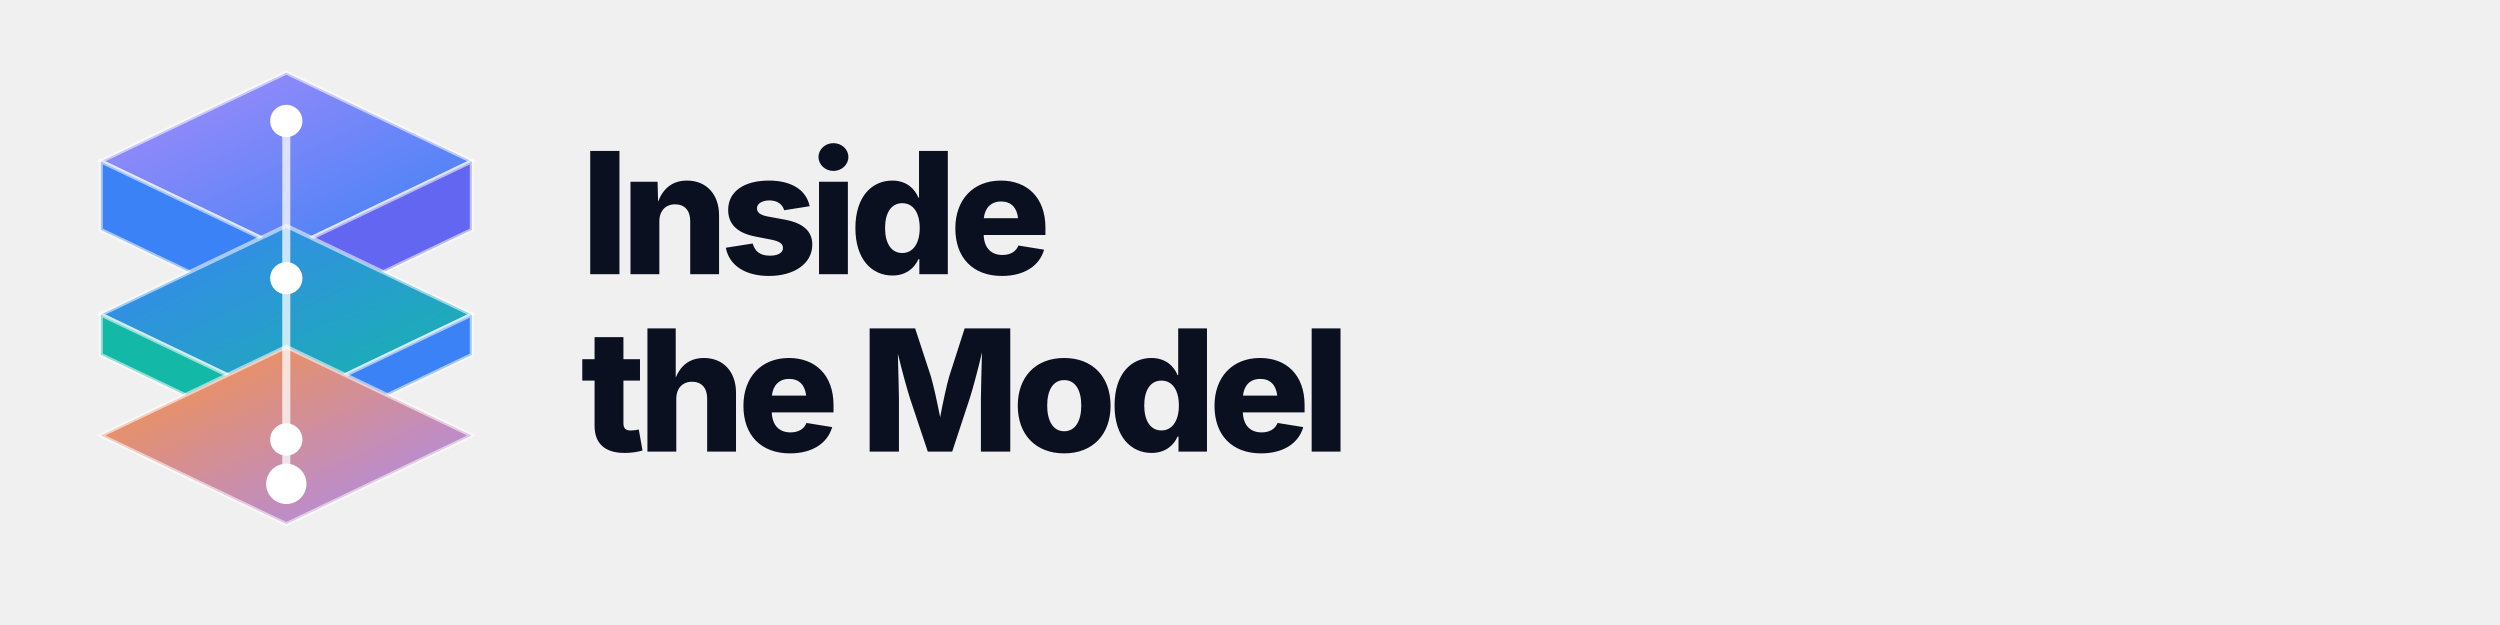
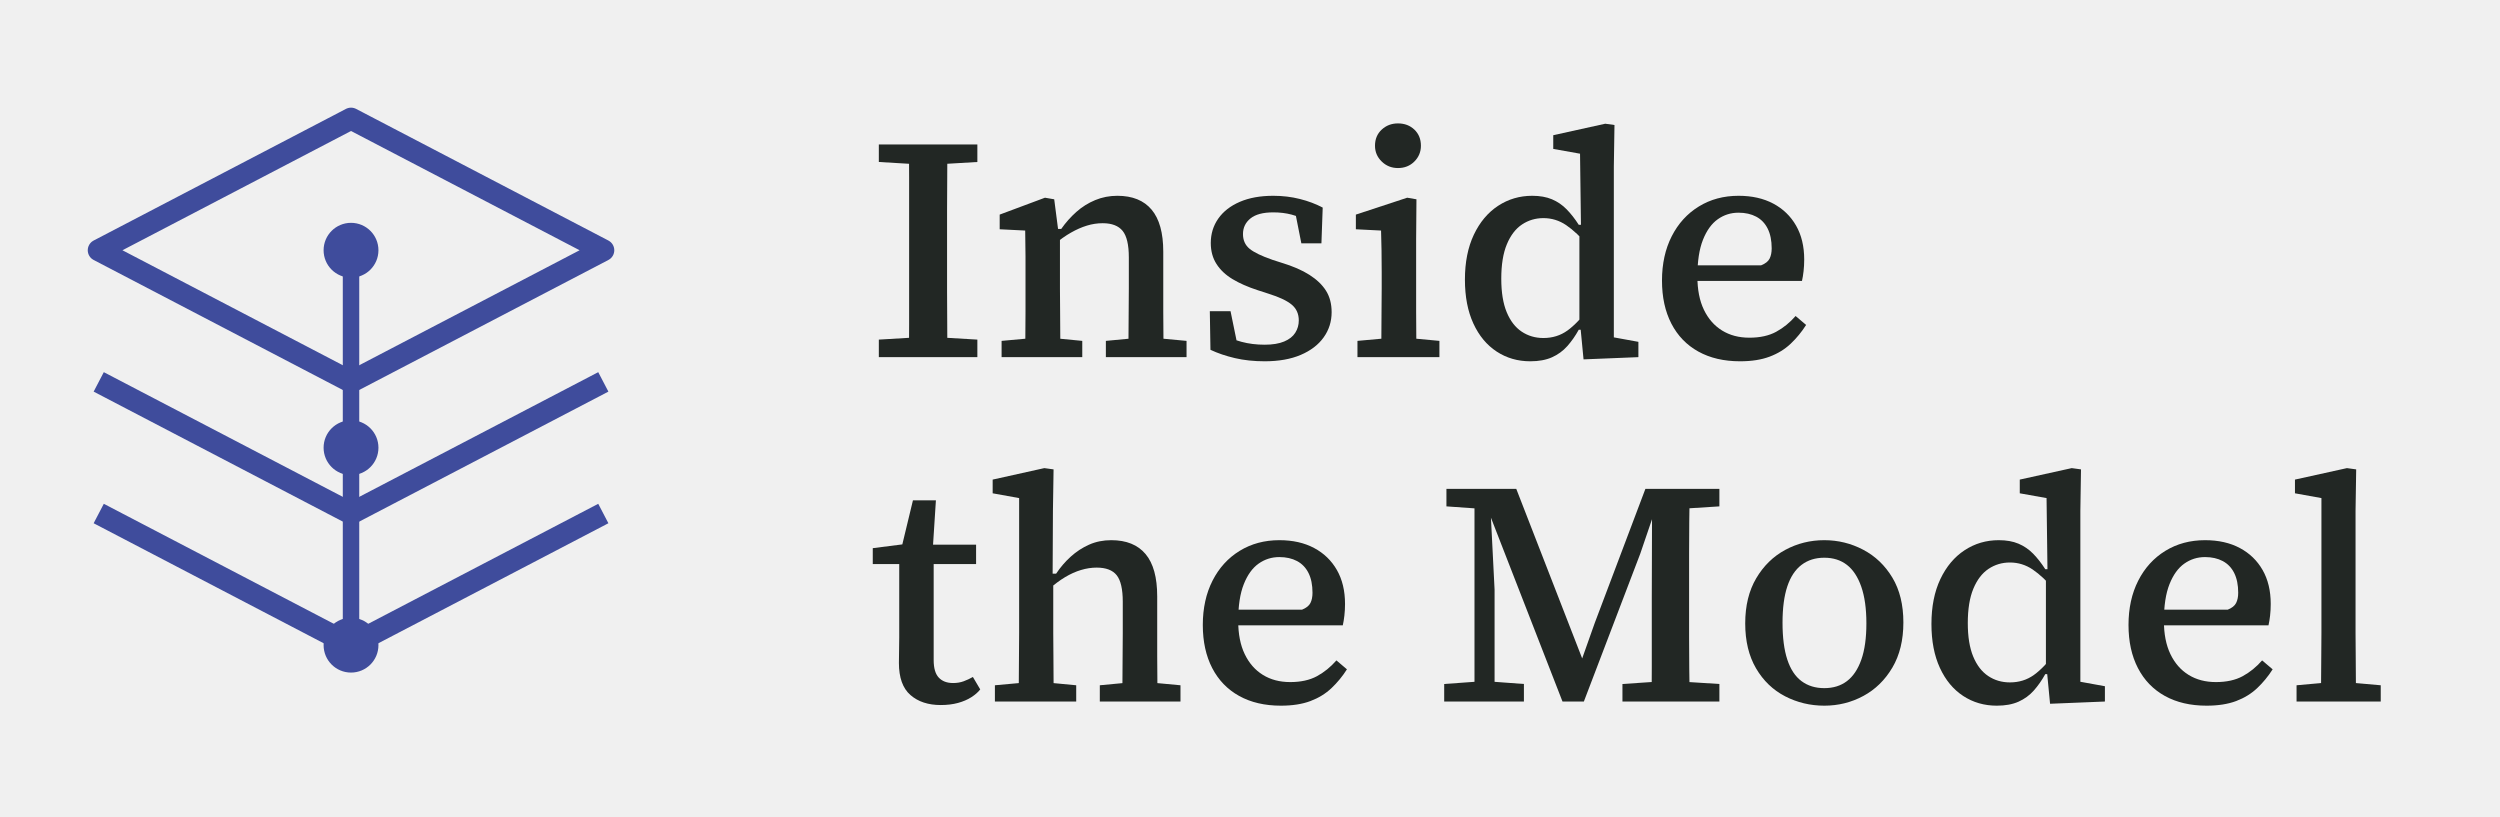
- <svg xmlns="http://www.w3.org/2000/svg" viewBox="0 0 620 155">
-   <g transform="translate(7 10)">
-     <defs>
-       <linearGradient id="a" x2="1" y2="1">
-         <stop stop-color="#A78BFA" />
-         <stop offset="1" stop-color="#3B82F6" />
-       </linearGradient>
-       <linearGradient id="b" x2="1" y2="1">
-         <stop stop-color="#3B82F6" />
-         <stop offset="1" stop-color="#14B8A6" />
-       </linearGradient>
-       <linearGradient id="c" x2="1" y2="1">
-         <stop stop-color="#FB923C" />
-         <stop offset="1" stop-color="#A78BFA" />
-       </linearGradient>
-     </defs>
-     <g stroke="white" stroke-opacity=".55">
-       <path d="M64 8 110 30 64 52 18 30Z" fill="url(#a)" />
-       <path d="M18 30 64 52 64 69 18 47Z" fill="#3B82F6" />
-       <path d="M110 30 64 52 64 69 110 47Z" fill="#6366F1" />
-       <path d="M64 46 110 68 64 90 18 68Z" fill="url(#b)" />
-       <path d="M18 68 64 90 64 100 18 78Z" fill="#14B8A6" />
-       <path d="M110 68 64 90 64 100 110 78Z" fill="#3B82F6" />
-       <path d="M64 76 110 98 64 120 18 98Z" fill="url(#c)" />
+ <svg xmlns="http://www.w3.org/2000/svg" viewBox="0 0 196 64" role="img" aria-label="Inside the Model">
+   <g transform="translate(0 5) scale(.43)">
+     <g fill="none" stroke="#3F4C9C" stroke-width="4" stroke-linejoin="round">
+       <path d="M64 10 110 34 64 58 18 34Z" />
+       <path d="M18 58 64 82 110 58M18 82 64 106 110 82" />
+       <path d="M64 34V106" stroke-width="3" />
    </g>
-     <path d="M64 20V110" stroke="white" stroke-width="2" opacity=".75" />
-     <g fill="white">
-       <circle cx="64" cy="20" r="4" />
-       <circle cx="64" cy="59" r="4" />
-       <circle cx="64" cy="99" r="4" />
-       <circle cx="64" cy="110" r="5" />
+     <g fill="#3F4C9C">
+       <circle cx="64" cy="34" r="5" />
+       <circle cx="64" cy="70" r="5" />
+       <circle cx="64" cy="106" r="5" />
    </g>
  </g>
-   <g font-family="Plus Jakarta Sans, Inter, Arial, sans-serif" font-weight="800" font-size="42" letter-spacing="-2" fill="#0B1020">
-     <text x="144" y="68">Inside</text>
-     <text x="144" y="112">the Model</text>
+   <g fill="#222724">
+     <path d="M68.9 28.0V26.625L72.275 26.425H73.25L76.625 26.625V28.0ZM71.25 28.0Q71.275 26.725 71.275 25.45Q71.275 24.175 71.275 22.875Q71.275 21.575 71.275 20.275V19.025Q71.275 17.75 71.275 16.462Q71.275 15.175 71.275 13.887Q71.275 12.6 71.25 11.325H74.275Q74.275 12.6 74.263 13.875Q74.25 15.15 74.25 16.438Q74.25 17.725 74.25 19.025V20.275Q74.25 21.55 74.25 22.85Q74.25 24.15 74.263 25.425Q74.275 26.7 74.275 28.0ZM68.9 12.7V11.325H76.625V12.7L73.25 12.9H72.275Z" />
+     <path d="M78.525 28.0V26.725L81.275 26.475H82.275L84.85 26.725V28.0ZM80.375 28.0Q80.375 27.25 80.388 26.325Q80.4 25.4 80.4 24.425Q80.4 23.45 80.4 22.625V21.3Q80.4 20.65 80.4 20.125Q80.4 19.6 80.388 19.1Q80.375 18.6 80.375 18.075L78.375 17.975V16.825L81.925 15.5L82.65 15.625L83.0 18.325L83.1 18.35V22.625Q83.1 23.45 83.113 24.425Q83.125 25.4 83.125 26.325Q83.125 27.25 83.15 28.0ZM86.7 28.0V26.725L89.35 26.475H90.35L93.025 26.725V28.0ZM88.45 28.0Q88.475 27.25 88.475 26.325Q88.475 25.4 88.488 24.438Q88.5 23.475 88.5 22.625V20.175Q88.5 18.7 88.013 18.1Q87.525 17.5 86.45 17.5Q85.825 17.5 85.213 17.688Q84.6 17.875 83.963 18.238Q83.325 18.6 82.675 19.15L82.525 17.95H83.2Q83.725 17.2 84.388 16.612Q85.05 16.025 85.863 15.688Q86.675 15.35 87.6 15.35Q89.375 15.35 90.287 16.438Q91.2 17.525 91.2 19.725V22.625Q91.2 23.475 91.2 24.438Q91.2 25.4 91.213 26.325Q91.225 27.25 91.225 28.0Z" />
+     <path d="M99.15 28.325Q97.875 28.325 96.812 28.075Q95.75 27.825 94.9 27.425L94.85 24.4H96.475L97.1 27.45H95.875V26.2Q96.5 26.575 97.338 26.8Q98.175 27.025 99.15 27.025Q100.075 27.025 100.675 26.775Q101.275 26.525 101.55 26.087Q101.825 25.65 101.825 25.125Q101.825 24.35 101.275 23.888Q100.725 23.425 99.45 23.025L98.6 22.75Q97.45 22.375 96.638 21.887Q95.825 21.4 95.375 20.7Q94.925 20.0 94.925 19.05Q94.925 17.975 95.513 17.137Q96.1 16.3 97.2 15.825Q98.3 15.35 99.825 15.35Q100.925 15.35 101.912 15.6Q102.9 15.85 103.7 16.275L103.6 19.075H102.025L101.475 16.3H102.525V17.375Q101.925 17.0 101.263 16.825Q100.6 16.65 99.825 16.65Q98.625 16.65 98.037 17.125Q97.45 17.6 97.45 18.35Q97.45 19.075 97.963 19.5Q98.475 19.925 99.775 20.375L100.475 20.6Q101.8 21.0 102.662 21.55Q103.525 22.1 103.963 22.8Q104.4 23.5 104.4 24.475Q104.4 25.575 103.775 26.45Q103.15 27.325 101.975 27.825Q100.8 28.325 99.15 28.325Z" />
+     <path d="M106.425 28.0V26.725L109.175 26.475H110.175L112.85 26.725V28.0ZM108.275 28.0Q108.3 27.25 108.3 26.325Q108.3 25.4 108.312 24.425Q108.325 23.45 108.325 22.625V21.325Q108.325 20.4 108.312 19.637Q108.3 18.875 108.275 18.075L106.3 17.975V16.825L110.325 15.5L111.05 15.625L111.025 18.775V22.625Q111.025 23.45 111.025 24.425Q111.025 25.4 111.037 26.325Q111.05 27.25 111.05 28.0ZM109.6 13.175Q108.85 13.175 108.325 12.662Q107.8 12.15 107.8 11.425Q107.8 10.65 108.325 10.162Q108.85 9.675 109.6 9.675Q110.375 9.675 110.888 10.162Q111.4 10.65 111.4 11.425Q111.4 12.15 110.888 12.662Q110.375 13.175 109.6 13.175Z" />
+     <path d="M119.975 28.325Q118.5 28.325 117.338 27.562Q116.175 26.8 115.512 25.363Q114.85 23.925 114.85 21.925Q114.85 19.875 115.55 18.4Q116.25 16.925 117.45 16.137Q118.65 15.35 120.125 15.35Q121.025 15.35 121.675 15.625Q122.325 15.9 122.825 16.412Q123.325 16.925 123.775 17.625H124.7L124.575 19.325Q123.6 18.2 122.787 17.65Q121.975 17.1 121.0 17.1Q120.075 17.1 119.325 17.6Q118.575 18.1 118.138 19.15Q117.7 20.2 117.7 21.85Q117.7 23.45 118.125 24.475Q118.55 25.5 119.3 26.0Q120.05 26.5 121.0 26.5Q122.075 26.5 122.888 25.913Q123.7 25.325 124.575 24.15L124.7 25.85H123.775Q123.375 26.575 122.875 27.137Q122.375 27.7 121.675 28.012Q120.975 28.325 119.975 28.325ZM124.15 28.175 123.9 25.575 123.825 25.525V18.1L123.95 17.925L123.875 12.05L121.775 11.675V10.6L125.85 9.7L126.575 9.8L126.525 13.05V26.45L128.45 26.8V28.0Z" />
+     <path d="M136.425 28.325Q134.525 28.325 133.15 27.562Q131.775 26.8 131.037 25.375Q130.3 23.95 130.3 22.0Q130.3 20.025 131.062 18.525Q131.825 17.025 133.188 16.188Q134.55 15.35 136.3 15.35Q137.875 15.35 139.025 15.962Q140.175 16.575 140.812 17.688Q141.45 18.8 141.45 20.35Q141.45 20.825 141.4 21.262Q141.35 21.7 141.275 22.025H131.925V20.8H138.075Q138.575 20.6 138.737 20.275Q138.9 19.95 138.9 19.475Q138.9 18.55 138.587 17.925Q138.275 17.3 137.688 16.987Q137.1 16.675 136.3 16.675Q135.4 16.675 134.675 17.188Q133.95 17.7 133.512 18.8Q133.075 19.9 133.075 21.675Q133.075 23.225 133.587 24.288Q134.1 25.35 135.012 25.913Q135.925 26.475 137.15 26.475Q138.4 26.475 139.25 26.013Q140.1 25.55 140.775 24.775L141.6 25.475Q141.075 26.3 140.387 26.95Q139.7 27.6 138.737 27.962Q137.775 28.325 136.425 28.325Z" />
+   </g>
+   <g fill="#222724">
+     <path d="M71.9 44.225V42.7H76.525V44.225ZM73.75 55.275Q72.275 55.275 71.375 54.487Q70.475 53.7 70.475 51.975Q70.475 51.5 70.487 51.025Q70.5 50.55 70.5 49.95V44.225H68.425V42.975L71.575 42.575L70.575 43.375L71.575 39.225H73.375L73.1 43.5L73.2 43.75V51.75Q73.2 52.7 73.6 53.125Q74.0 53.55 74.725 53.55Q75.175 53.55 75.55 53.412Q75.925 53.275 76.275 53.075L76.85 54.05Q76.6 54.375 76.15 54.663Q75.7 54.95 75.1 55.112Q74.5 55.275 73.75 55.275Z" />
+     <path d="M78.0 55.0V53.725L80.75 53.475H81.75L84.375 53.725V55.0ZM79.85 55.0Q79.875 54.25 79.875 53.325Q79.875 52.4 79.888 51.425Q79.9 50.45 79.9 49.625V39.05L77.825 38.675V37.6L81.875 36.7L82.6 36.8L82.55 40.05L82.525 45.3L82.575 45.475V49.625Q82.575 50.45 82.588 51.425Q82.6 52.4 82.6 53.325Q82.6 54.25 82.625 55.0ZM86.225 55.0V53.725L88.875 53.475H89.875L92.55 53.725V55.0ZM87.975 55.0Q88.0 54.25 88.0 53.325Q88.0 52.4 88.013 51.438Q88.025 50.475 88.025 49.625V47.175Q88.025 45.7 87.55 45.1Q87.075 44.5 85.975 44.5Q85.375 44.5 84.75 44.688Q84.125 44.875 83.5 45.25Q82.875 45.625 82.225 46.2L82.0 44.975H82.8Q83.3 44.225 83.95 43.638Q84.6 43.05 85.388 42.7Q86.175 42.35 87.125 42.35Q88.9 42.35 89.812 43.438Q90.725 44.525 90.725 46.75V49.625Q90.725 50.475 90.725 51.438Q90.725 52.4 90.738 53.325Q90.75 54.25 90.75 55.0Z" />
+     <path d="M100.425 55.325Q98.525 55.325 97.15 54.562Q95.775 53.8 95.037 52.375Q94.3 50.95 94.3 49.0Q94.3 47.025 95.062 45.525Q95.825 44.025 97.188 43.188Q98.55 42.35 100.3 42.35Q101.875 42.35 103.025 42.963Q104.175 43.575 104.812 44.688Q105.45 45.8 105.45 47.35Q105.45 47.825 105.4 48.263Q105.35 48.7 105.275 49.025H95.925V47.8H102.075Q102.575 47.6 102.738 47.275Q102.9 46.95 102.9 46.475Q102.9 45.55 102.588 44.925Q102.275 44.3 101.688 43.987Q101.1 43.675 100.3 43.675Q99.4 43.675 98.675 44.188Q97.95 44.7 97.513 45.8Q97.075 46.9 97.075 48.675Q97.075 50.225 97.588 51.288Q98.1 52.35 99.013 52.913Q99.925 53.475 101.15 53.475Q102.4 53.475 103.25 53.013Q104.1 52.55 104.775 51.775L105.6 52.475Q105.075 53.3 104.388 53.95Q103.7 54.6 102.738 54.963Q101.775 55.325 100.425 55.325Z" />
+     <path d="M113.225 55.0V53.625L116.0 53.425H116.775L119.475 53.625V55.0ZM113.4 39.7V38.325H116.6V39.9H116.25ZM115.6 55.0V38.325H116.775L117.175 46.225V55.0ZM122.5 55.0 116.7 40.1H116.075V38.325H118.875L124.2 52.025H123.9L125.025 48.85L129.0 38.325H130.45V40.1H129.725L128.6 43.4L124.175 55.0ZM127.2 55.0V53.625L130.175 53.425H131.65L134.8 53.625V55.0ZM129.475 55.0Q129.5 53.625 129.5 52.275Q129.5 50.925 129.5 49.562Q129.5 48.2 129.5 46.85L129.525 38.325H132.475Q132.45 39.6 132.438 40.875Q132.425 42.15 132.425 43.438Q132.425 44.725 132.425 46.025V47.275Q132.425 48.55 132.425 49.85Q132.425 51.15 132.438 52.425Q132.45 53.7 132.475 55.0ZM131.3 39.9V38.325H134.8V39.7L131.65 39.9Z" />
+     <path d="M143.025 55.325Q141.375 55.325 139.95 54.588Q138.525 53.85 137.675 52.4Q136.825 50.95 136.825 48.875Q136.825 46.8 137.688 45.337Q138.55 43.875 139.963 43.112Q141.375 42.35 143.025 42.35Q144.65 42.35 146.075 43.1Q147.5 43.85 148.363 45.288Q149.225 46.725 149.225 48.8Q149.225 50.875 148.363 52.337Q147.5 53.8 146.088 54.562Q144.675 55.325 143.025 55.325ZM143.025 53.95Q144.075 53.95 144.8 53.4Q145.525 52.85 145.925 51.725Q146.325 50.6 146.325 48.875Q146.325 47.15 145.925 46.0Q145.525 44.85 144.8 44.288Q144.075 43.725 143.025 43.725Q141.975 43.725 141.238 44.288Q140.5 44.85 140.125 45.975Q139.75 47.1 139.75 48.825Q139.75 50.575 140.125 51.713Q140.5 52.85 141.238 53.4Q141.975 53.95 143.025 53.95Z" />
+     <path d="M156.55 55.325Q155.075 55.325 153.913 54.562Q152.75 53.8 152.088 52.362Q151.425 50.925 151.425 48.925Q151.425 46.875 152.125 45.4Q152.825 43.925 154.025 43.138Q155.225 42.35 156.7 42.35Q157.6 42.35 158.25 42.625Q158.9 42.9 159.4 43.412Q159.9 43.925 160.35 44.625H161.275L161.15 46.325Q160.175 45.2 159.363 44.65Q158.55 44.1 157.575 44.1Q156.65 44.1 155.9 44.6Q155.15 45.1 154.713 46.15Q154.275 47.2 154.275 48.85Q154.275 50.45 154.7 51.475Q155.125 52.5 155.875 53.0Q156.625 53.5 157.575 53.5Q158.65 53.5 159.463 52.913Q160.275 52.325 161.15 51.15L161.275 52.85H160.35Q159.95 53.575 159.45 54.138Q158.95 54.7 158.25 55.013Q157.55 55.325 156.55 55.325ZM160.725 55.175 160.475 52.575 160.4 52.525V45.1L160.525 44.925L160.45 39.05L158.35 38.675V37.6L162.425 36.7L163.15 36.8L163.1 40.05V53.45L165.025 53.8V55.0Z" />
+     <path d="M173.0 55.325Q171.1 55.325 169.725 54.562Q168.35 53.8 167.613 52.375Q166.875 50.95 166.875 49.0Q166.875 47.025 167.637 45.525Q168.4 44.025 169.762 43.188Q171.125 42.35 172.875 42.35Q174.45 42.35 175.6 42.963Q176.75 43.575 177.387 44.688Q178.025 45.8 178.025 47.35Q178.025 47.825 177.975 48.263Q177.925 48.7 177.85 49.025H168.5V47.8H174.65Q175.15 47.6 175.312 47.275Q175.475 46.95 175.475 46.475Q175.475 45.55 175.162 44.925Q174.85 44.3 174.262 43.987Q173.675 43.675 172.875 43.675Q171.975 43.675 171.25 44.188Q170.525 44.7 170.088 45.8Q169.65 46.9 169.65 48.675Q169.65 50.225 170.163 51.288Q170.675 52.35 171.588 52.913Q172.5 53.475 173.725 53.475Q174.975 53.475 175.825 53.013Q176.675 52.55 177.35 51.775L178.175 52.475Q177.65 53.3 176.963 53.95Q176.275 54.6 175.312 54.963Q174.35 55.325 173.0 55.325Z" />
+     <path d="M180.05 55.0V53.725L182.825 53.475H183.825L186.65 53.725V55.0ZM181.95 55.0Q181.975 54.1 181.975 53.2Q181.975 52.3 181.988 51.4Q182.0 50.5 182.0 49.625V39.05L179.925 38.675V37.6L184.0 36.7L184.725 36.8L184.675 40.05V49.625Q184.675 50.5 184.688 51.4Q184.7 52.3 184.7 53.2Q184.7 54.1 184.725 55.0Z" />
  </g>
</svg>
